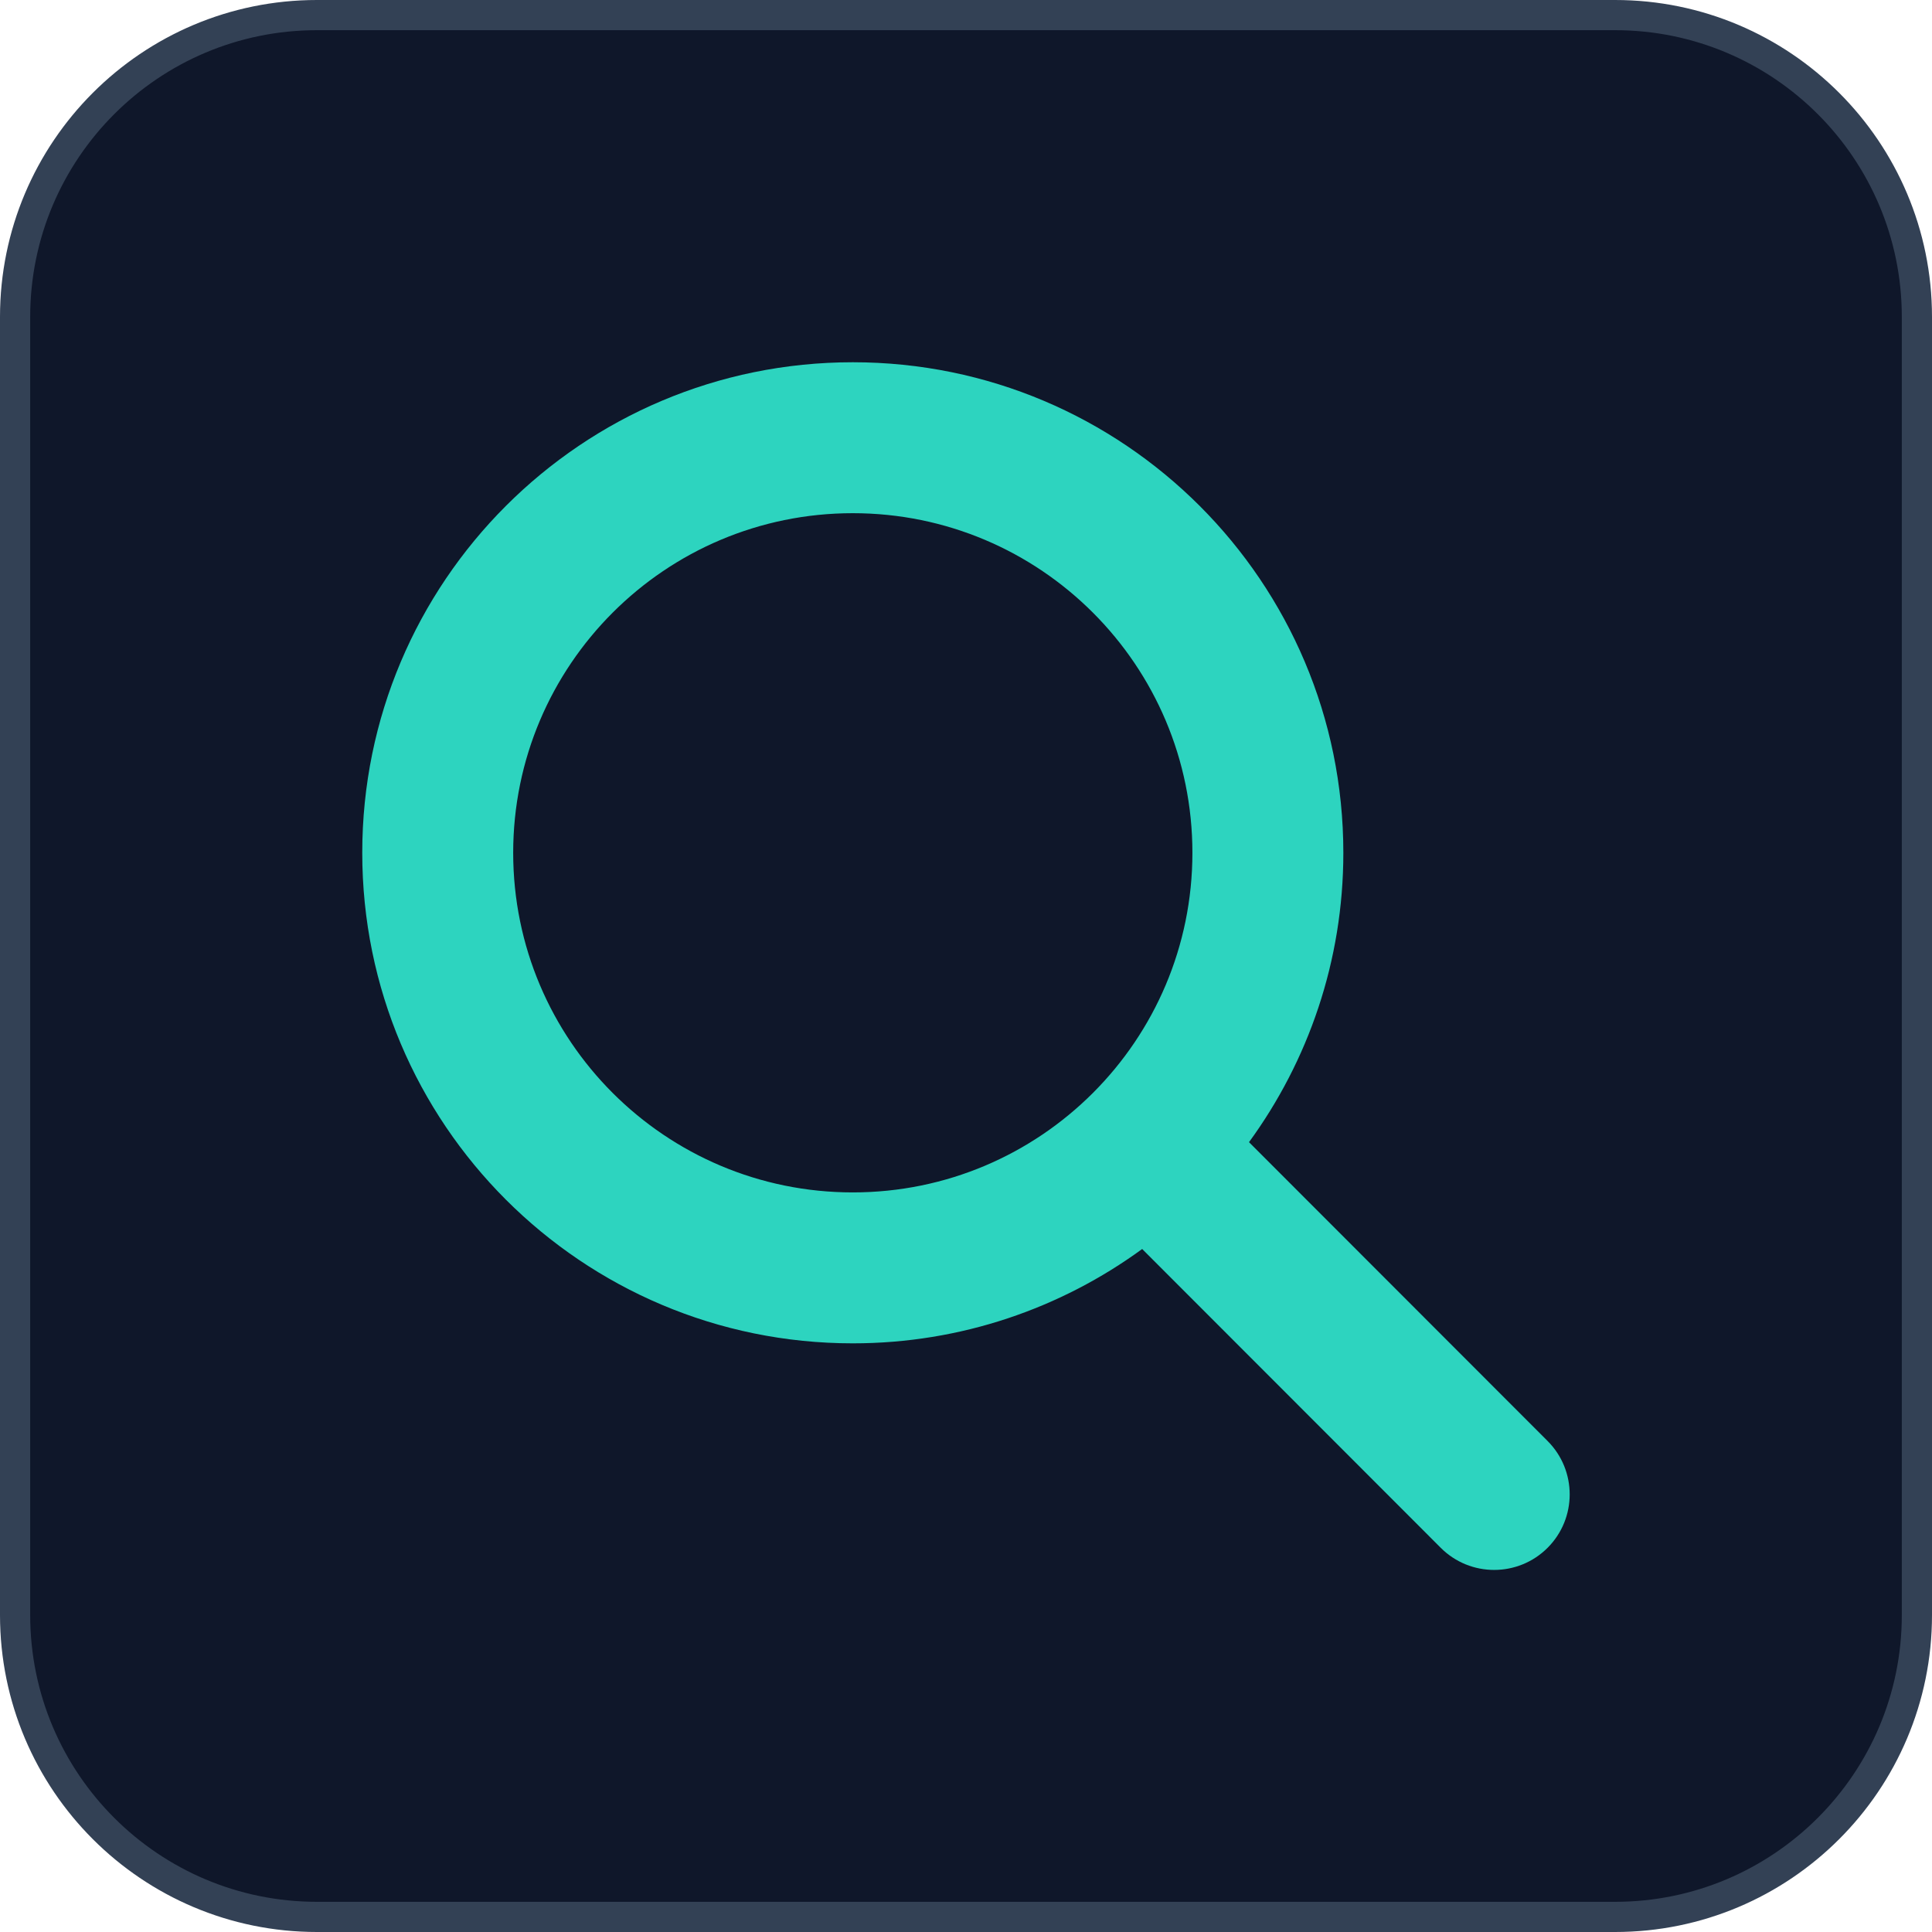
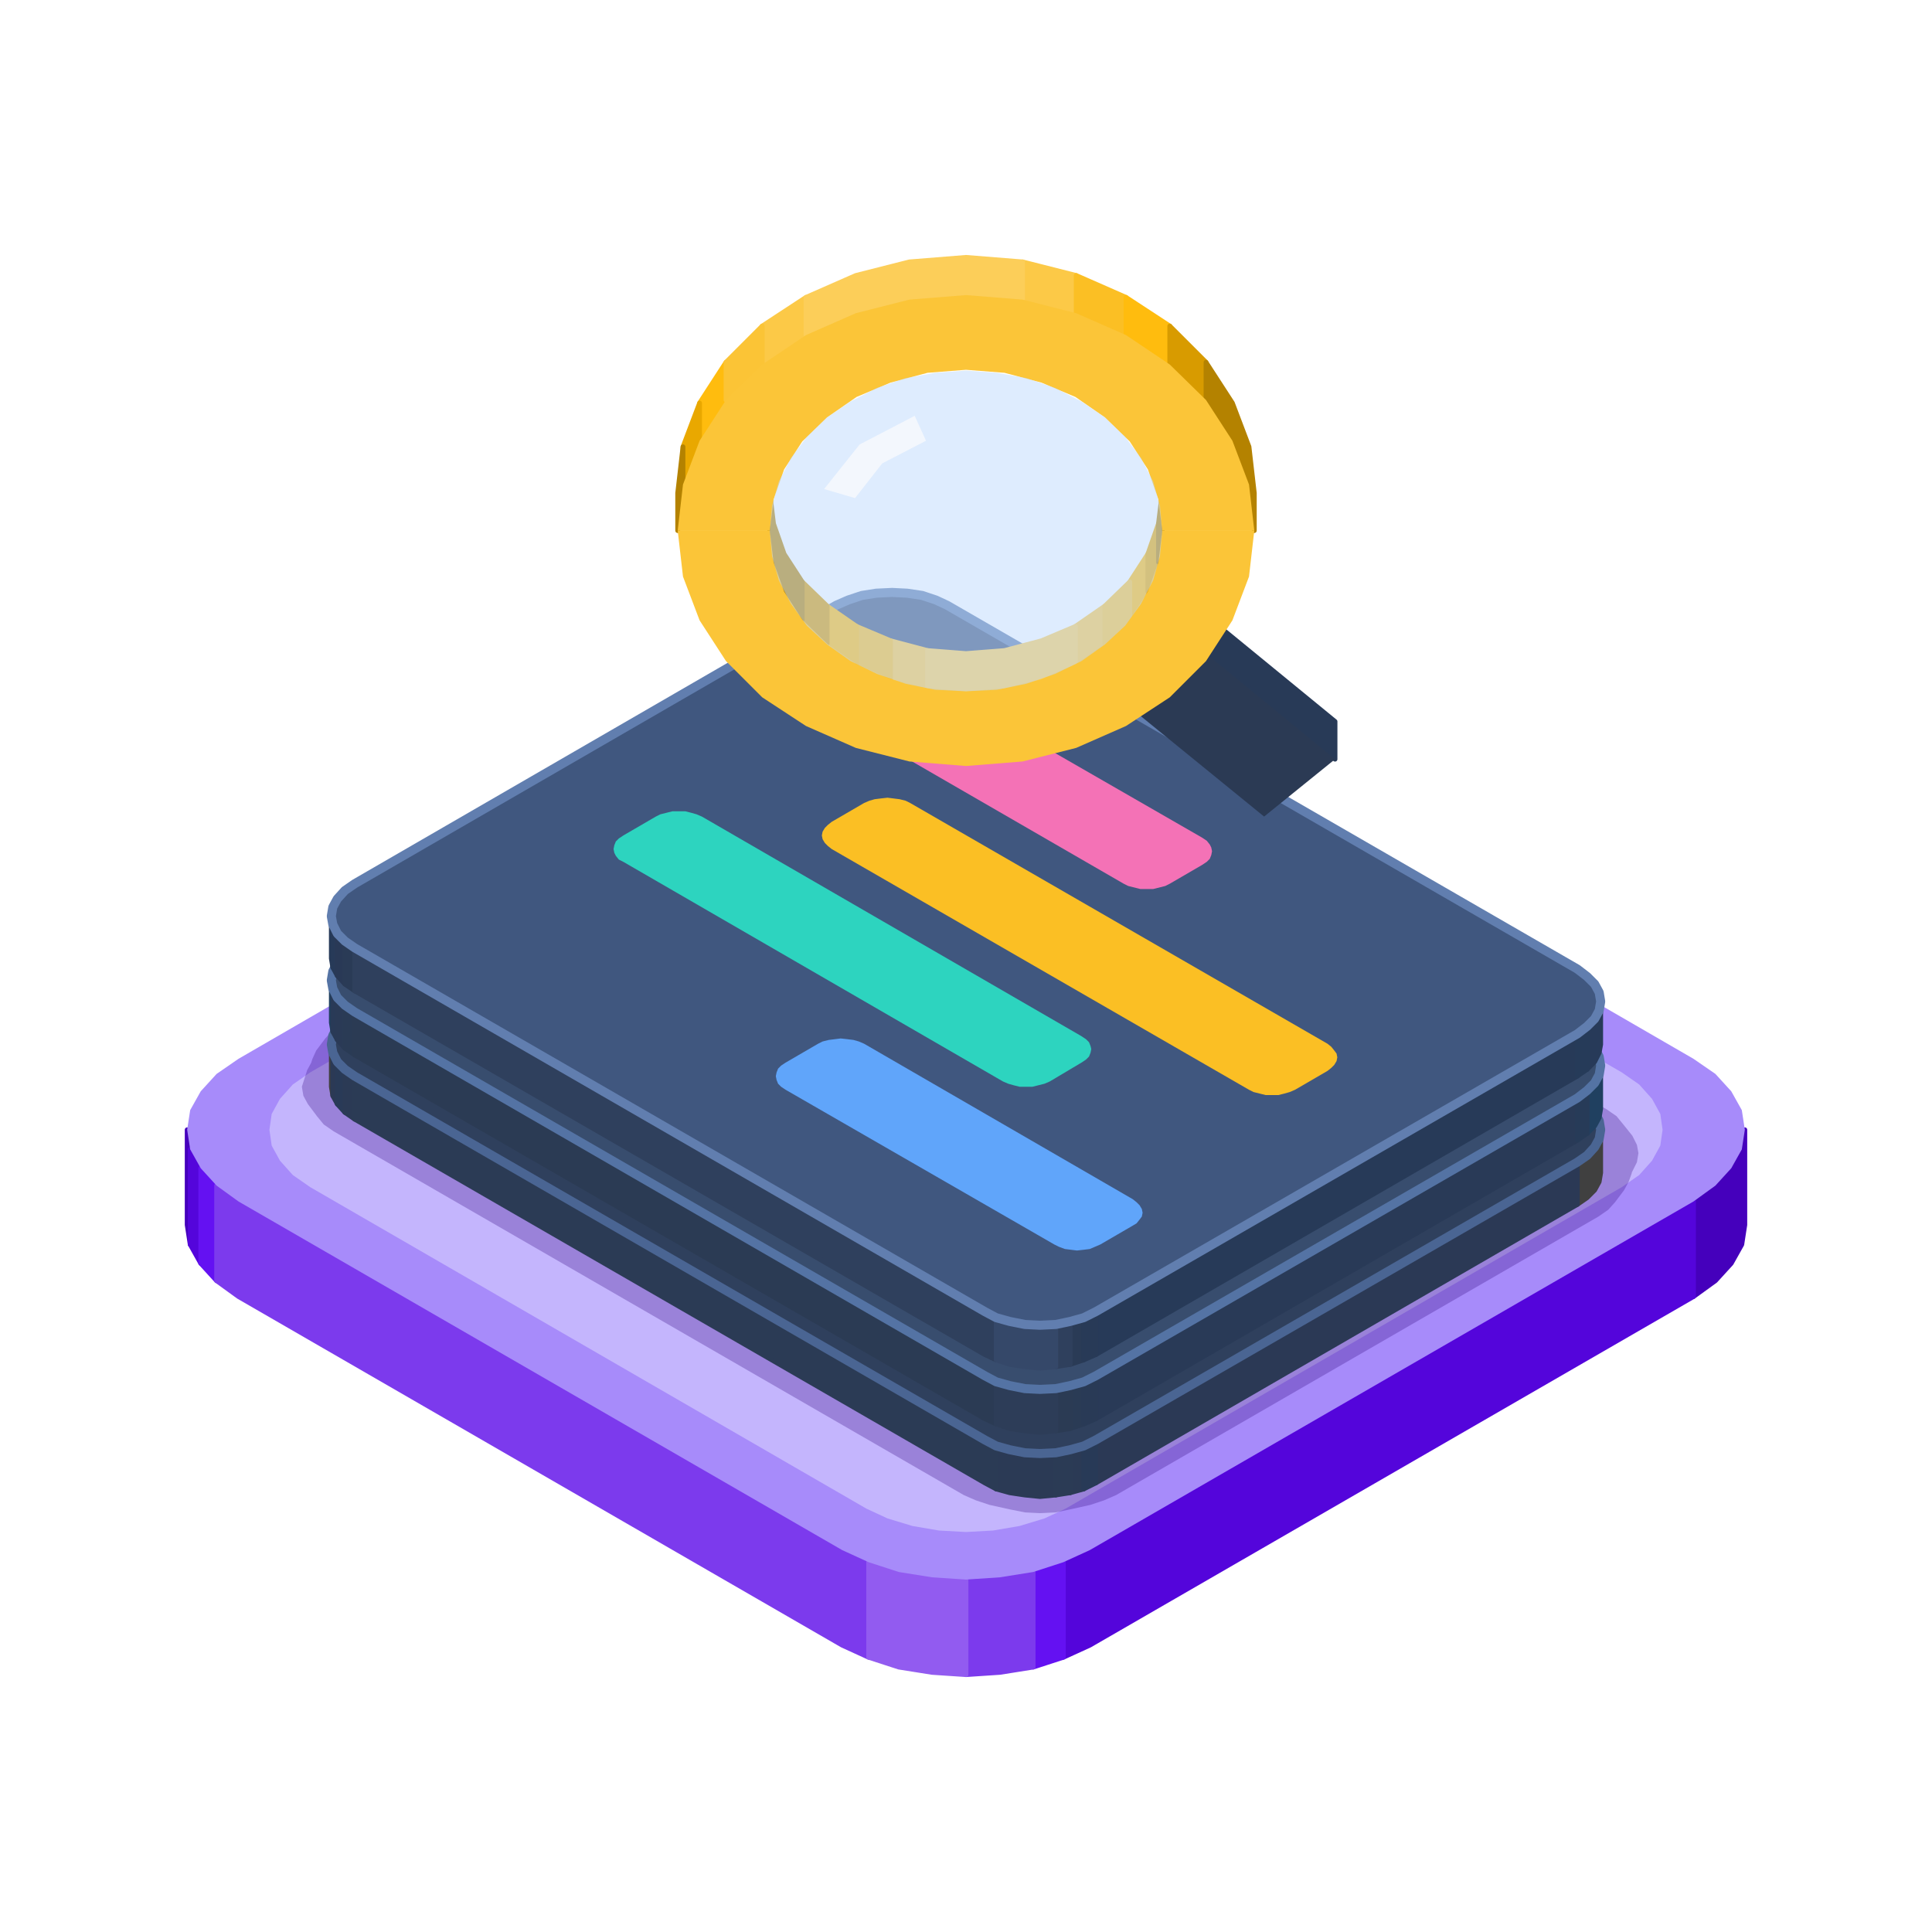
<svg xmlns="http://www.w3.org/2000/svg" viewBox="0 0 256 256" width="256" height="256" role="img" aria-label="LogicX Analyzer icon">
-   <rect x="2.0" y="2.0" width="252" height="252" rx="40" fill="#0f172a" stroke="#334155" stroke-width="4" />
-   <svg x="48.0" y="48.0" width="160" height="160" viewBox="0 0 512 512">
-     <path fill="#2DD4BF" d="M416 208c0 45.9-14.9 88.3-40 122.7L502.6 457.4c12.5 12.5 12.5 32.8 0 45.3s-32.8 12.5-45.3 0L330.7 376C296.3 401.1 253.9 416 208 416 93.1 416 0 322.9 0 208S93.1 0 208 0 416 93.1 416 208zM208 352a144 144 0 1 0 0-288 144 144 0 1 0 0 288z" />
-   </svg>
+   <path d="M25.2,164.9L24.8,162.3L24.8,149.7L25.2,152.3ZM231.2,162.3L230.8,164.9L229.4,167.4L227.3,169.7L224.4,171.8L224.4,159.2L227.3,157.1L229.4,154.8L230.8,152.3L231.2,149.7Z" fill="#4500bc" stroke="#4500bc" stroke-width="0.63" stroke-linejoin="round" />
+   <path d="M26.6,167.4L25.2,164.9L25.2,152.3L26.6,154.8ZM224.4,171.8L144.4,218L140.9,219.6L140.9,207L144.4,205.4L224.4,159.2Z" fill="#5405db" stroke="#5405db" stroke-width="0.63" stroke-linejoin="round" />
+   <path d="M28.7,169.7L26.6,167.4L26.6,154.8L28.7,157.1ZM140.9,219.6L136.9,220.9L136.9,208.3L140.9,207Z" fill="#6411f2" stroke="#6411f2" stroke-width="0.63" stroke-linejoin="round" />
+   <path d="M115.1,219.6L111.6,218L31.6,171.8L28.7,169.7L28.7,157.1L31.6,159.2L111.6,205.4L115.1,207ZM136.9,220.9L132.5,221.6L128,221.9L128,209.3L132.5,209L136.9,208.3Z" fill="#7c3aed" stroke="#7c3aed" stroke-width="0.63" stroke-linejoin="round" />
+   <path d="M128,221.9L123.5,221.6L119.1,220.9L115.1,219.6L115.1,207L119.1,208.3L123.5,209L128,209.3Z" fill="#925bf0" stroke="#925bf0" stroke-width="0.63" stroke-linejoin="round" />
+   <path d="M224.4,140.3L227.3,142.3L229.4,144.6L230.8,147.1L231.2,149.7L230.8,152.3L229.4,154.8L227.3,157.1L224.4,159.2L144.4,205.4L140.9,207L136.9,208.3L132.5,209L128,209.3L123.5,209L119.1,208.3L115.1,207L111.6,205.4L31.6,159.2L28.7,157.1L26.6,154.8L25.2,152.3L24.8,149.7L25.2,147.1L26.6,144.6L28.7,142.3L31.6,140.3L111.6,94L115.1,92.4L119.1,91.1L123.5,90.4L128,90.1L132.5,90.4L136.9,91.1L140.9,92.4L144.4,94Z" fill="#A78BFA" />
+   <path d="M214.9,142.1L217.2,143.7L218.9,145.6L220,147.6L220.3,149.7L220,151.8L218.9,153.8L217.2,155.7L214.9,157.3L141.2,199.9L138.4,201.2L135.1,202.2L131.6,202.8L128,203L124.4,202.8L120.9,202.2L117.6,201.2L114.8,199.9L41.1,157.3L38.8,155.7L37.1,153.8L36,151.8L35.7,149.7L36,147.6L37.1,145.6L38.8,143.7L41.1,142.1L114.8,99.6L117.6,98.2L120.9,97.2L124.4,96.6L128,96.4L131.6,96.6L135.1,97.2L138.4,98.2L141.2,99.6Z" fill="#C4B5FD" />
+   <path d="M108.5,100.3L110.1,99.6L111.9,99L114.6,98.4L116.6,98L118.6,97.9L120.7,98L122.6,98.4L125.3,99L127.1,99.6L128.7,100.3L212.2,148.5L213.5,149.4L214.5,150.5L215.6,152.1L216.2,153.2L216.4,154.4L216.2,155.5L215.8,156.6L215.2,157.7L214,159.3L213.1,160.3L211.8,161.2L147.9,198.1L146.3,198.8L144.5,199.4L141.8,200L139.9,200.4L137.8,200.5L135.8,200.4L133.8,200L131.1,199.4L129.3,198.8L127.7,198.1L44.2,149.9L42.9,149L42,147.9L40.8,146.3L40.2,145.2L40,144L40.7,141.8L41.3,140.7L42.4,139.1L43.4,138.1L44.7,137.2ZM109.2,98.8L110.8,98L112.6,97.5L115.3,96.8L117.2,96.5L119.3,96.4L121.3,96.5L123.3,96.8L126,97.5L127.8,98L129.4,98.8L212.9,147L214.2,147.9L215.1,149L216.3,150.5L216.9,151.7L217.1,152.8L216.9,154L216.4,155L215.8,156.2L214.7,157.7L213.7,158.8L212.4,159.7L148.6,196.5L147,197.3L145.2,197.9L142.5,198.5L140.5,198.8L138.5,199L136.5,198.8L134.5,198.5L131.8,197.9L130,197.3L128.4,196.5L44.9,148.3L43.6,147.4L42.6,146.4L41.5,144.8L40.9,143.7L40.7,142.5L41.4,140.3L41.9,139.2L43.1,137.6L44,136.6L45.3,135.7Z" fill="#370c82" fill-opacity="0.3" />
+   <path d="M44.1,145.2L43.9,144L43.9,138.4L44.1,139.5ZM212.1,155.4L211.9,156.6L211.3,157.7L210.3,158.7L209,159.6L209,154L210.3,153.1L211.3,152L211.9,150.9L212.1,149.7Z" fill="#404040" stroke="#404040" stroke-width="0.63" stroke-linejoin="round" />
+   <path d="M44.7,146.3L44.1,145.2L44.1,139.5L44.7,140.7ZM209,159.6L145.2,196.5L145.2,190.8L209,154Z" fill="#2b3955" stroke="#2b3955" stroke-width="0.63" stroke-linejoin="round" />
+   <path d="M45.7,147.4L44.7,146.3L44.7,140.7L45.7,141.7Z" fill="#293a57" stroke="#293a57" stroke-width="0.63" stroke-linejoin="round" />
+   <path d="M47,148.3L45.7,147.4L45.7,141.7L47,142.6ZM143.6,197.3L141.8,197.8L141.8,192.1L143.6,191.6ZM139.9,198.1L137.8,198.3L135.8,198.1L133.8,197.8L132,197.3L132,191.6L133.8,192.1L135.8,192.5L137.8,192.6L139.9,192.5Z" fill="#2b3a55" stroke="#2b3a55" stroke-width="0.63" stroke-linejoin="round" />
+   <path d="M132,197.3L130.5,196.5L47,148.3L47,142.6L130.5,190.8L132,191.6ZM141.8,197.8L139.9,198.1L139.9,192.5L141.8,192.1Z" fill="#2b3b55" stroke="#2b3b55" stroke-width="0.63" stroke-linejoin="round" />
+   <path d="M145.2,196.5L143.6,197.3L143.6,191.6L145.2,190.8Z" fill="#283a57" stroke="#283a57" stroke-width="0.63" stroke-linejoin="round" />
+   <path d="M209,145.5L210.3,146.4L211.3,147.4L211.9,148.5L212.1,149.7L211.9,150.9L211.3,152L210.3,153.1L209,154L145.2,190.8L143.6,191.6L141.8,192.1L139.9,192.5L137.8,192.6L135.8,192.5L133.8,192.1L132,191.6L130.5,190.8L47,142.6L45.7,141.7L44.7,140.7L44.1,139.5L43.9,138.4L44.1,137.2L44.7,136.1L45.7,135L47,134.1L110.8,97.2L112.4,96.5L114.2,95.9L116.1,95.6L118.2,95.5L120.2,95.6L122.2,95.9L124,96.5L125.5,97.2Z" fill="#2f405d" />
+   <path d="M209,145.5L210.3,146.4L211.3,147.4L211.9,148.5L212.1,149.7L211.9,150.9L211.3,152L210.3,153.1L209,154L145.2,190.8L143.6,191.6L141.8,192.1L139.9,192.5L137.8,192.6L135.8,192.5L133.8,192.1L132,191.6L130.5,190.8L47,142.6L45.7,141.7L44.7,140.7L44.1,139.5L43.9,138.4L44.1,137.2L44.7,136.1L45.7,135L47,134.1L110.8,97.2L112.4,96.5L114.2,95.9L116.1,95.6L118.2,95.5L120.2,95.6L122.2,95.9L124,96.5L125.5,97.2Z" fill="none" stroke="#4a6593" stroke-width="1.2" stroke-linejoin="round" />
+   <path d="M44.1,136.7L43.9,135.5L43.9,129.9L44.1,131ZM212.1,146.9L211.9,148.1L211.3,149.2L210.3,150.2L210.3,144.5L211.3,143.5L211.9,142.4L212.1,141.2Z" fill="#204060" stroke="#204060" stroke-width="0.63" stroke-linejoin="round" />
+   <path d="M44.7,137.8L44.1,136.7L44.1,131L44.7,132.2ZM209,151.1L145.2,188L145.2,182.3L209,145.5Z" fill="#293a57" stroke="#293a57" stroke-width="0.63" stroke-linejoin="round" />
+   <path d="M45.7,138.9L44.7,137.8L44.7,132.2L45.7,133.2Z" fill="#2a3a56" stroke="#2a3a56" stroke-width="0.63" stroke-linejoin="round" />
+   <path d="M47,139.8L45.7,138.9L45.7,133.2L47,134.1ZM143.6,188.7L141.8,189.3L141.8,183.6L143.6,183.1Z" fill="#2a3b55" stroke="#2a3b55" stroke-width="0.63" stroke-linejoin="round" />
+   <path d="M210.3,150.2L209,151.1L209,145.5L210.3,144.5Z" fill="#273b58" stroke="#273b58" stroke-width="0.63" stroke-linejoin="round" />
+   <path d="M132,188.7L130.5,188L47,139.8L47,134.1L130.5,182.3L132,183.1ZM141.8,189.3L139.9,189.6L139.9,184L141.8,183.6Z" fill="#2b3b54" stroke="#2b3b54" stroke-width="0.63" stroke-linejoin="round" />
+   <path d="M145.2,188L143.6,188.7L143.6,183.1L145.2,182.3Z" fill="#293a56" stroke="#293a56" stroke-width="0.63" stroke-linejoin="round" />
+   <path d="M139.9,189.6L137.8,189.8L135.8,189.6L133.8,189.3L132,188.7L132,183.1L133.8,183.6L135.8,184L137.8,184.1L139.9,184Z" fill="#2d3d58" stroke="#2d3d58" stroke-width="0.63" stroke-linejoin="round" />
+   <path d="M209,137L210.3,137.9L211.3,138.9L211.9,140L212.1,141.2L211.9,142.4L211.3,143.5L210.3,144.5L209,145.5L145.2,182.3L143.6,183.1L141.8,183.6L139.9,184L137.8,184.1L135.8,184L133.8,183.6L132,183.1L130.5,182.3L47,134.1L45.7,133.2L44.7,132.2L44.1,131L43.9,129.9L44.1,128.7L44.7,127.6L45.7,126.5L47,125.6L110.8,88.7L112.4,88L114.2,87.4L116.1,87.1L118.2,87L120.2,87.1L122.2,87.4L124,88L125.5,88.7Z" fill="#384d6e" />
+   <path d="M209,137L210.3,137.9L211.3,138.9L211.9,140L212.1,141.2L211.9,142.4L211.3,143.5L210.3,144.5L209,145.5L145.2,182.3L143.6,183.1L141.8,183.6L139.9,184L137.8,184.1L135.8,184L133.8,183.6L132,183.1L130.5,182.3L47,134.1L45.7,133.2L44.7,132.2L44.1,131L43.9,129.9L44.1,128.7L44.7,127.6L45.7,126.5L47,125.6L110.8,88.7L112.4,88L114.2,87.4L116.1,87.1L118.2,87L120.2,87.1L122.2,87.4L124,88L125.5,88.7Z" fill="none" stroke="#5473a4" stroke-width="1.2" stroke-linejoin="round" />
+   <path d="M44.1,128.2L43.9,127L43.9,121.4L44.1,122.5ZM212.1,138.4L211.9,139.5L211.3,140.7L210.3,141.7L210.3,136L211.3,135L211.9,133.9L212.1,132.7Z" fill="#273a59" stroke="#273a59" stroke-width="0.63" stroke-linejoin="round" />
+   <path d="M44.7,129.3L44.1,128.2L44.1,122.5L44.7,123.7ZM209,142.6L145.2,179.5L145.2,173.8L209,137Z" fill="#273a58" stroke="#273a58" stroke-width="0.63" stroke-linejoin="round" />
+   <path d="M45.7,130.4L44.7,129.3L44.7,123.7L45.7,124.7Z" fill="#293956" stroke="#293956" stroke-width="0.63" stroke-linejoin="round" />
+   <path d="M47,131.3L45.7,130.4L45.7,124.7L47,125.6ZM143.6,180.2L141.8,180.8L141.8,175.1L143.6,174.6Z" fill="#2a3b56" stroke="#2a3b56" stroke-width="0.63" stroke-linejoin="round" />
+   <path d="M210.3,141.7L209,142.6L209,137L210.3,136Z" fill="#263b59" stroke="#263b59" stroke-width="0.63" stroke-linejoin="round" />
+   <path d="M132,180.2L130.5,179.5L47,131.3L47,125.6L130.5,173.8L132,174.6ZM141.8,180.8L139.9,181.1L139.9,175.5L141.8,175.1Z" fill="#2f405d" stroke="#2f405d" stroke-width="0.63" stroke-linejoin="round" />
+   <path d="M145.2,179.5L143.6,180.2L143.6,174.6L145.2,173.8Z" fill="#283a57" stroke="#283a57" stroke-width="0.63" stroke-linejoin="round" />
+   <path d="M139.9,181.1L137.8,181.3L135.8,181.1L133.8,180.8L132,180.2L132,174.6L133.8,175.1L135.8,175.5L137.8,175.6L139.9,175.5Z" fill="#354869" stroke="#354869" stroke-width="0.63" stroke-linejoin="round" />
+   <path d="M209,128.4L210.3,129.4L211.3,130.4L211.9,131.5L212.1,132.7L211.9,133.9L211.3,135L210.3,136L209,137L145.2,173.8L143.6,174.6L141.8,175.1L139.9,175.5L137.8,175.6L135.8,175.5L133.8,175.1L132,174.6L130.5,173.8L47,125.6L45.7,124.7L44.7,123.7L44.1,122.5L43.9,121.4L44.1,120.2L44.7,119.1L45.7,118L47,117.1L110.8,80.2L112.4,79.5L114.2,78.9L116.1,78.6L118.2,78.5L120.2,78.6L122.2,78.9L124,79.5L125.5,80.2Z" fill="#40577f" />
+   <path d="M209,128.4L210.3,129.4L211.3,130.4L211.9,131.5L212.1,132.7L211.9,133.9L211.3,135L210.3,136L209,137L145.2,173.8L143.6,174.6L141.8,175.1L139.9,175.5L137.8,175.6L135.8,175.5L133.8,175.1L132,174.6L130.5,173.8L47,125.6L45.7,124.7L44.7,123.7L44.1,122.5L43.9,121.4L44.1,120.2L44.7,119.1L45.7,118L47,117.1L110.8,80.2L112.4,79.5L114.2,78.9L116.1,78.6L118.2,78.5L120.2,78.6L122.2,78.9L124,79.5L125.5,80.2Z" fill="none" stroke="#617eaf" stroke-width="1.2" stroke-linejoin="round" />
+   <path d="M159.3,111L159.9,111.4L160.3,111.9L160.5,112.3L160.6,112.8L160.5,113.3L160.3,113.8L159.9,114.2L159.3,114.6L155,117.1L154.4,117.4L153.6,117.6L152.8,117.8L151.9,117.8L151.1,117.8L150.3,117.6L149.5,117.4L148.9,117.1L108.4,93.7L107.8,93.3L107.4,92.9L107.2,92.4L107.1,91.9L107.2,91.4L107.4,90.9L107.8,90.5L108.4,90.1L112.7,87.7L113.3,87.3L114.1,87.1L114.9,87L115.7,86.9L116.6,87L117.4,87.1L118.1,87.3L118.8,87.7Z" fill="#F472B6" />
+   <path d="M175.9,138.3L176.4,138.7L176.8,139.2L177.1,139.6L177.2,140.1L177.1,140.6L176.8,141.1L176.4,141.5L175.9,141.9L171.6,144.4L170.9,144.7L170.2,144.9L169.4,145.1L168.5,145.1L167.7,145.1L166.9,144.9L166.1,144.7L165.5,144.4L110.2,112.5L109.7,112.1L109.3,111.7L109,111.2L108.9,110.7L109,110.2L109.3,109.7L109.7,109.3L110.2,108.9L114.5,106.4L115.2,106.1L115.9,105.9L116.7,105.8L117.6,105.7L118.4,105.8L119.2,105.9L120,106.1L120.6,106.4Z" fill="#FBBF24" />
+   <path d="M143.3,137.3L143.9,137.7L144.3,138.1L144.5,138.6L144.6,139L144.5,139.5L144.3,140L143.9,140.4L143.3,140.8L139.1,143.3L138.4,143.6L137.6,143.8L136.8,144L136,144L135.1,144L134.3,143.8L133.6,143.6L132.9,143.3L82.6,114.2L82,113.9L81.6,113.4L81.4,113L81.3,112.5L81.4,112L81.6,111.5L82,111.1L82.6,110.7L86.9,108.2L87.5,107.9L88.3,107.7L89.1,107.5L89.9,107.5L90.8,107.5L91.6,107.7L92.3,107.9L93,108.2Z" fill="#2DD4BF" />
+   <path d="M150.1,158.9L150.6,159.3L151,159.7L151.3,160.2L151.4,160.7L151.3,161.2L151,161.6L150.6,162.1L150.1,162.4L145.8,164.9L145.1,165.2L144.4,165.5L143.6,165.6L142.7,165.7L141.9,165.6L141.1,165.5L140.3,165.2L139.7,164.9L104.1,144.4L103.5,144L103.1,143.6L102.9,143.1L102.8,142.6L102.9,142.1L103.1,141.6L103.5,141.2L104.1,140.8L108.4,138.3L109,138L109.8,137.8L110.6,137.7L111.4,137.6L112.3,137.7L113.1,137.8L113.8,138L114.5,138.3Z" fill="#60A5FA" />
+   <path d="M176.9,100.6L154.8,82.5L154.8,77.5L176.9,95.6Z" fill="#283a57" stroke="#283a57" stroke-width="0.63" stroke-linejoin="round" />
+   <path d="M154.8,82.5L145.4,90.2L145.4,85.1L154.8,77.5Z" fill="#2b3a55" stroke="#2b3a55" stroke-width="0.63" stroke-linejoin="round" />
+   <path d="M167.5,108.2L176.9,100.6L154.8,82.5L145.4,90.2Z" fill="#2b3a54" />
+   <path d="M122.9,91.2L118,90L118,84.9L122.9,86.2ZM146.4,85.3L142.5,88L142.5,83L146.4,80.3ZM106.8,44.4L101,48.3L101,43.2L106.8,39.4ZM142.6,41.5L135.5,39.7L135.5,34.7L142.6,36.5Z" fill="#fcc947" stroke="#fcc947" stroke-width="0.63" stroke-linejoin="round" />
+   <path d="M142.5,88L138,90L133.1,91.2L128,91.6L122.9,91.2L122.9,86.2L128,86.6L133.1,86.2L138,84.9L142.5,83ZM166.2,70.3L154,70.3L154,65.3L166.2,65.3ZM102,70.3L89.8,70.3L89.8,65.3L102,65.3ZM135.5,39.7L128,39.1L120.5,39.7L113.4,41.5L106.8,44.4L106.8,39.4L113.4,36.5L120.5,34.7L128,34.1L135.5,34.7Z" fill="#fcce59" stroke="#fcce59" stroke-width="0.63" stroke-linejoin="round" />
+   <path d="M118,90L113.5,88L113.5,83L118,84.9ZM149.2,44.4L142.6,41.5L142.6,36.5L149.2,39.4Z" fill="#fbbf24" stroke="#fbbf24" stroke-width="0.63" stroke-linejoin="round" />
+   <path d="M113.5,88L109.6,85.3L109.6,80.3L113.5,83ZM152.1,78.4L149.7,82.1L149.7,77.1L152.1,73.4ZM96.2,53L92.7,58.4L92.7,53.4L96.2,48ZM155,48.3L149.2,44.4L149.2,39.4L155,43.2Z" fill="#ffbc0e" stroke="#ffbc0e" stroke-width="0.63" stroke-linejoin="round" />
+   <path d="M149.7,82.1L146.4,85.3L146.4,80.3L149.7,77.1ZM101,48.3L96.2,53L96.2,48L101,43.2Z" fill="#fbc436" stroke="#fbc436" stroke-width="0.63" stroke-linejoin="round" />
+   <path d="M109.6,85.3L106.3,82.1L106.3,77.1L109.6,80.3ZM159.8,53L155,48.3L155,43.2L159.8,48Z" fill="#d89b00" stroke="#d89b00" stroke-width="0.63" stroke-linejoin="round" />
+   <path d="M153.5,74.5L152.1,78.4L152.1,73.4L153.5,69.4ZM92.7,58.4L90.5,64.2L90.5,59.2L92.7,53.4Z" fill="#e9a800" stroke="#e9a800" stroke-width="0.63" stroke-linejoin="round" />
+   <path d="M106.3,82.1L103.9,78.4L102.5,74.5L102,70.3L102,65.3L102.5,69.4L103.9,73.4L106.3,77.1ZM154,70.3L153.5,74.5L153.5,69.4L154,65.3ZM90.5,64.2L89.8,70.3L89.8,65.3L90.5,59.2ZM166.2,70.3L165.5,64.2L163.3,58.4L159.8,53L159.8,48L163.3,53.4L165.5,59.2L166.2,65.3Z" fill="#b48200" stroke="#b48200" stroke-width="0.63" stroke-linejoin="round" />
+   <path d="M166.2,70.3L165.5,64.2L163.3,58.4L159.8,53L155,48.3L149.2,44.4L142.6,41.5L135.5,39.7L128,39.1L120.5,39.7L113.4,41.5L106.8,44.4L101,48.3L96.2,53L92.7,58.4L90.5,64.2L89.8,70.3L102,70.3L102.5,66.2L103.9,62.2L106.3,58.5L109.6,55.3L113.5,52.6L118,50.7L122.9,49.4L128,49L133.1,49.4L138,50.7L142.5,52.6L146.4,55.3L149.7,58.5L152.1,62.2L153.5,66.2L154,70.3Z" fill="#fbc538" />
+   <path d="M89.8,70.3L90.5,76.4L92.7,82.2L96.2,87.6L101,92.4L106.8,96.2L113.4,99.1L120.5,100.9L128,101.5L135.5,100.9L142.6,99.1L149.2,96.2L155,92.4L159.8,87.6L163.3,82.2L165.5,76.4L166.2,70.3L154,70.3L153.5,74.5L152.1,78.4L149.7,82.1L146.4,85.3L142.5,88L138,90L133.1,91.2L128,91.6L122.9,91.2L118,90L113.5,88L109.6,85.3L106.3,82.1L103.9,78.4L102.5,74.5L102,70.3Z" fill="#fbc538" />
+   <path d="M154,70.4L153.7,67L152.8,63.8L151.2,60.7L149.1,57.9L146.4,55.3L143.3,53.2L139.8,51.4L136,50.1L132.1,49.4L128,49.1L123.9,49.4L120,50.1L116.2,51.4L112.7,53.2L109.6,55.3L106.9,57.9L104.8,60.7L103.2,63.8L102.3,67L102,70.4L102.3,73.7L103.2,76.9L104.8,80L106.9,82.9L109.6,85.4L112.7,87.6L116.2,89.3L120,90.6L123.9,91.4L128,91.6L132.1,91.4L136,90.6L139.8,89.3L143.3,87.6L146.4,85.4L149.1,82.9L151.2,80L152.8,76.9L153.7,73.7Z" fill="#BFDBFE" fill-opacity="0.5" />
+   <path d="M121.2,55.1L113.9,58.9L109.2,64.8L113.3,66L116.9,61.4L122.7,58.4Z" fill="#F8FAFC" fill-opacity="0.8" />
</svg>
